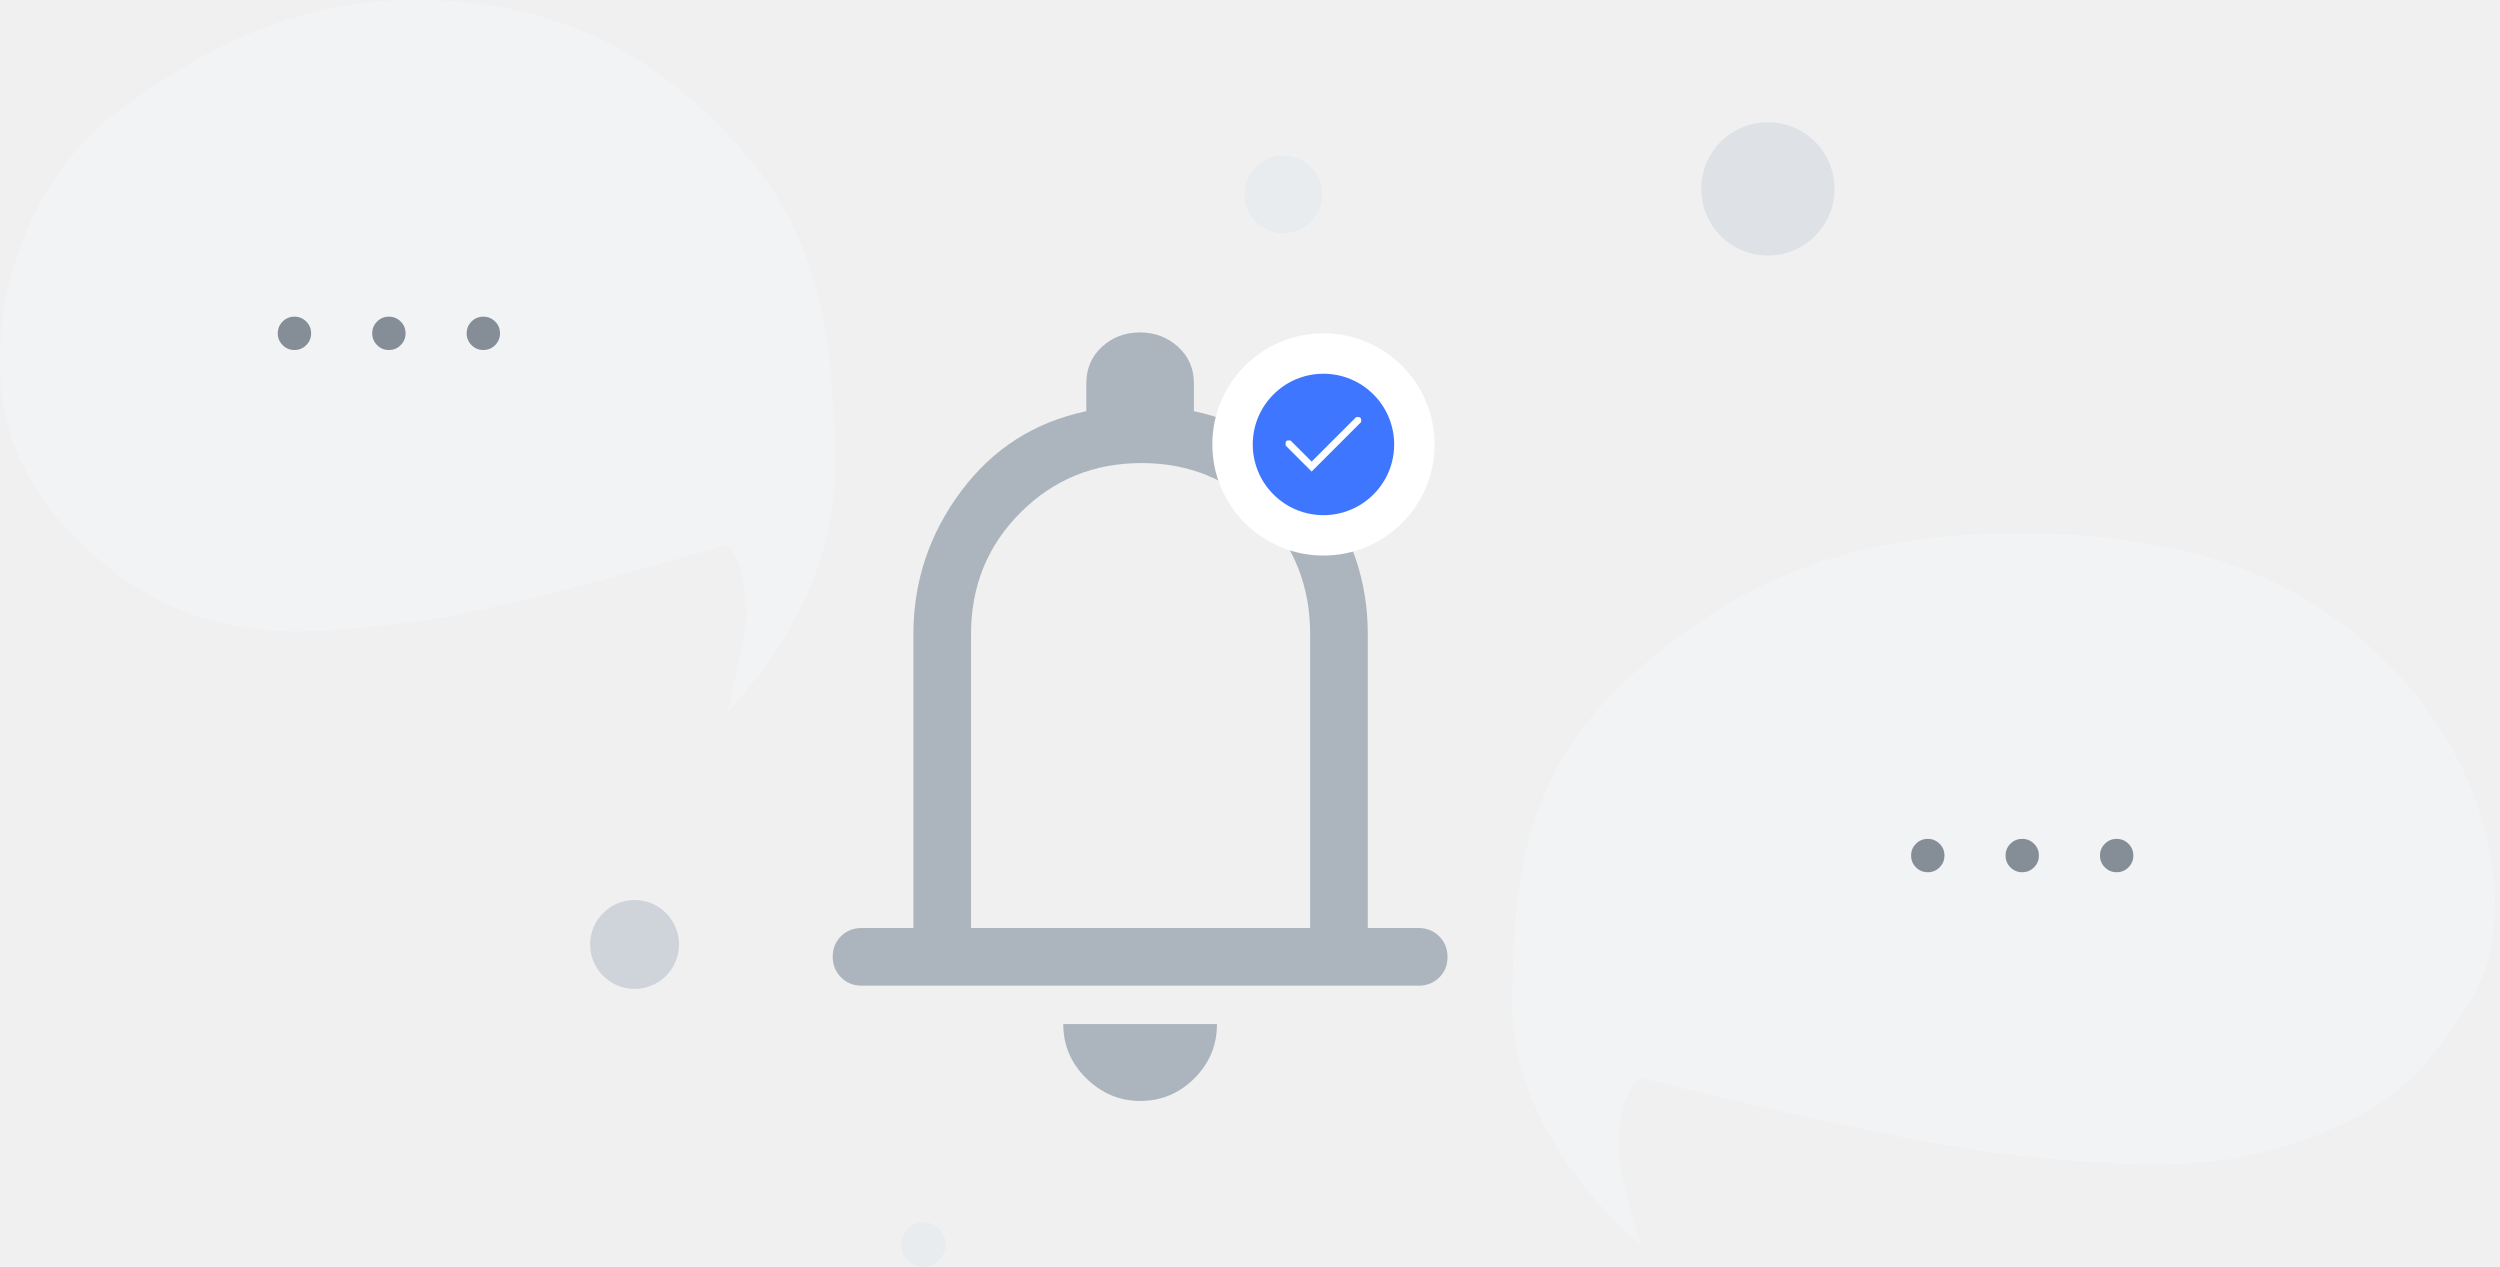
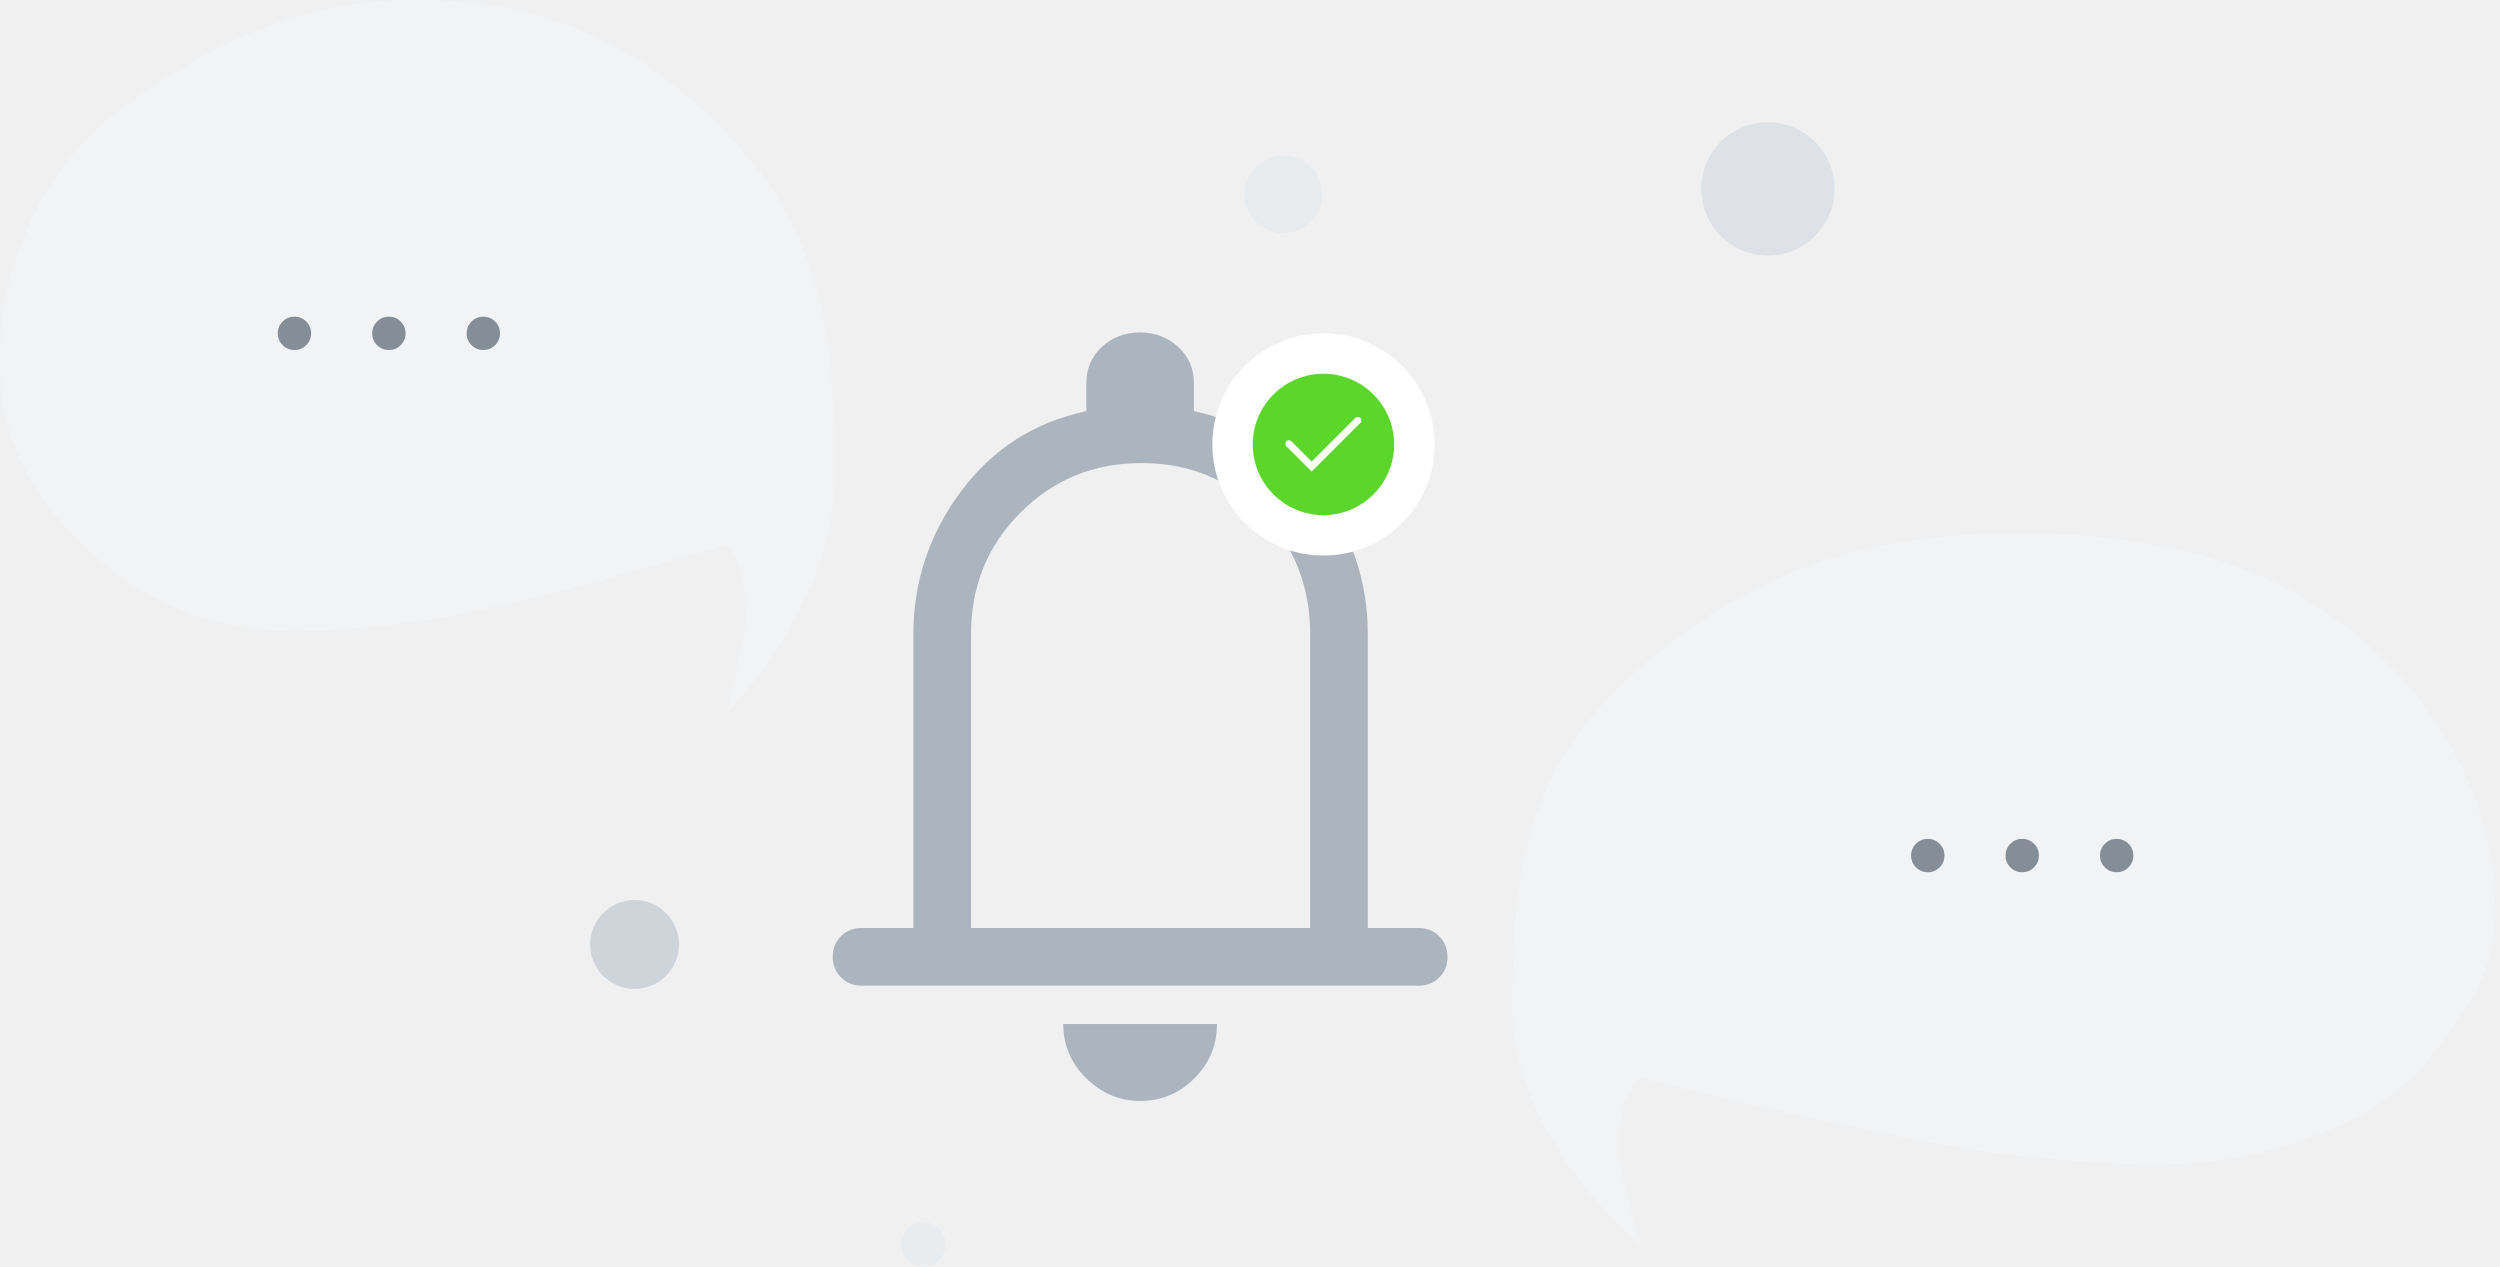
<svg xmlns="http://www.w3.org/2000/svg" width="225" height="114" viewBox="0 0 225 114" fill="none">
  <path d="M75.111 42.5C75.111 54.729 65.487 64 65.487 64C65.487 64 67.161 57 67.161 55.5C67.161 50.5 65.487 49 65.487 49C65.487 49 45.582 54.999 37.036 56L36.744 56.034C29.138 56.926 22.459 57.709 15.278 54.5C10.611 52.414 1.02 45.461 0.111 35C-0.889 23.5 5.056 14 10.611 10C17.255 5.216 25.563 0.036 37.036 0C48.669 -0.036 57.758 3.594 66.324 13C73.86 21.274 75.111 30.272 75.111 42.5Z" fill="#F1F3F5" />
  <path d="M136.111 90.5C136.111 102.729 147.611 112 147.611 112C147.611 112 145.611 105 145.611 103.5C145.611 98.5 147.611 97 147.611 97C147.611 97 171.398 102.999 181.611 104L181.96 104.034C191.049 104.926 199.03 105.709 207.611 102.5C214.825 99.802 217.975 96.998 222.111 90.5C227.111 82.644 224.047 69.673 216.111 61C206.856 50.886 195.321 48.036 181.611 48C167.709 47.964 156.848 51.594 146.611 61C137.606 69.274 136.111 78.272 136.111 90.5Z" fill="#F1F3F5" />
  <path d="M77.538 88.71C76.803 88.71 76.187 88.46 75.69 87.96C75.193 87.46 74.944 86.84 74.944 86.101C74.944 85.362 75.193 84.747 75.69 84.257C76.187 83.767 76.803 83.522 77.538 83.522H82.207V57.066C82.207 52.34 83.633 48.06 86.486 44.227C89.339 40.394 93.1 37.987 97.769 37.008V34.5C97.769 33.175 98.238 32.079 99.175 31.215C100.113 30.35 101.251 29.918 102.59 29.918C103.93 29.918 105.075 30.35 106.026 31.215C106.977 32.079 107.452 33.175 107.452 34.5V37.008C112.121 37.987 115.897 40.394 118.778 44.227C121.66 48.06 123.101 52.34 123.101 57.066V83.522H127.684C128.419 83.522 129.035 83.772 129.532 84.272C130.029 84.772 130.277 85.392 130.277 86.131C130.277 86.87 130.029 87.485 129.532 87.975C129.035 88.465 128.419 88.71 127.684 88.71H77.538ZM102.611 99.085C100.766 99.085 99.152 98.407 97.769 97.053C96.386 95.698 95.694 94.07 95.694 92.168H109.527C109.527 94.07 108.85 95.698 107.496 97.053C106.141 98.407 104.513 99.085 102.611 99.085ZM87.394 83.522H117.914V57.066C117.914 52.743 116.458 49.097 113.548 46.129C110.637 43.16 107.035 41.676 102.74 41.676C98.446 41.676 94.815 43.16 91.847 46.129C88.878 49.097 87.394 52.743 87.394 57.066V83.522Z" fill="#ACB5BD" />
  <circle cx="119.111" cy="40" r="10" fill="white" />
-   <circle cx="119.111" cy="40" r="6.364" fill="#3F76FF" />
+   <circle cx="119.111" cy="40" r="6.364" fill="#5DD62C" />
  <path d="M118.048 42.438L115.715 40.105C115.715 40.105 115.654 39.797 115.777 39.688C115.891 39.589 116.163 39.657 116.163 39.657L118.048 41.542L122.048 37.542C122.048 37.542 122.336 37.492 122.444 37.605C122.549 37.715 122.496 37.99 122.496 37.99L118.048 42.438Z" fill="white" />
  <circle cx="57.111" cy="85" r="4" fill="#CED4DA" />
  <circle cx="83.111" cy="112" r="2" fill="#E9ECEF" />
  <circle cx="159.111" cy="17" r="6" fill="#DEE2E6" />
  <circle cx="115.5" cy="17.5" r="3.5" fill="#E9ECEF" />
  <path d="M173.5 78.5C173.083 78.5 172.729 78.354 172.437 78.062C172.146 77.771 172 77.417 172 77C172 76.583 172.146 76.229 172.437 75.938C172.729 75.646 173.083 75.5 173.5 75.5C173.917 75.5 174.271 75.646 174.563 75.938C174.854 76.229 175 76.583 175 77C175 77.417 174.854 77.771 174.563 78.062C174.271 78.354 173.917 78.5 173.5 78.5ZM182 78.5C181.583 78.5 181.229 78.354 180.938 78.062C180.646 77.771 180.5 77.417 180.5 77C180.5 76.583 180.646 76.229 180.938 75.938C181.229 75.646 181.583 75.5 182 75.5C182.417 75.5 182.771 75.646 183.062 75.938C183.354 76.229 183.5 76.583 183.5 77C183.5 77.417 183.354 77.771 183.062 78.062C182.771 78.354 182.417 78.5 182 78.5ZM190.5 78.5C190.083 78.5 189.729 78.354 189.438 78.062C189.146 77.771 189 77.417 189 77C189 76.583 189.146 76.229 189.438 75.938C189.729 75.646 190.083 75.5 190.5 75.5C190.917 75.5 191.271 75.646 191.562 75.938C191.854 76.229 192 76.583 192 77C192 77.417 191.854 77.771 191.562 78.062C191.271 78.354 190.917 78.5 190.5 78.5Z" fill="#858E96" />
  <path d="M26.5 31.5C26.083 31.5 25.729 31.354 25.438 31.062C25.146 30.771 25 30.417 25 30C25 29.583 25.146 29.229 25.438 28.938C25.729 28.646 26.083 28.5 26.5 28.5C26.917 28.5 27.271 28.646 27.562 28.938C27.854 29.229 28 29.583 28 30C28 30.417 27.854 30.771 27.562 31.062C27.271 31.354 26.917 31.5 26.5 31.5ZM35 31.5C34.583 31.5 34.229 31.354 33.938 31.062C33.646 30.771 33.5 30.417 33.5 30C33.5 29.583 33.646 29.229 33.938 28.938C34.229 28.646 34.583 28.5 35 28.5C35.417 28.5 35.771 28.646 36.062 28.938C36.354 29.229 36.5 29.583 36.5 30C36.5 30.417 36.354 30.771 36.062 31.062C35.771 31.354 35.417 31.5 35 31.5ZM43.5 31.5C43.083 31.5 42.729 31.354 42.438 31.062C42.146 30.771 42 30.417 42 30C42 29.583 42.146 29.229 42.438 28.938C42.729 28.646 43.083 28.5 43.5 28.5C43.917 28.5 44.271 28.646 44.562 28.938C44.854 29.229 45 29.583 45 30C45 30.417 44.854 30.771 44.562 31.062C44.271 31.354 43.917 31.5 43.5 31.5Z" fill="#858E96" />
</svg>
